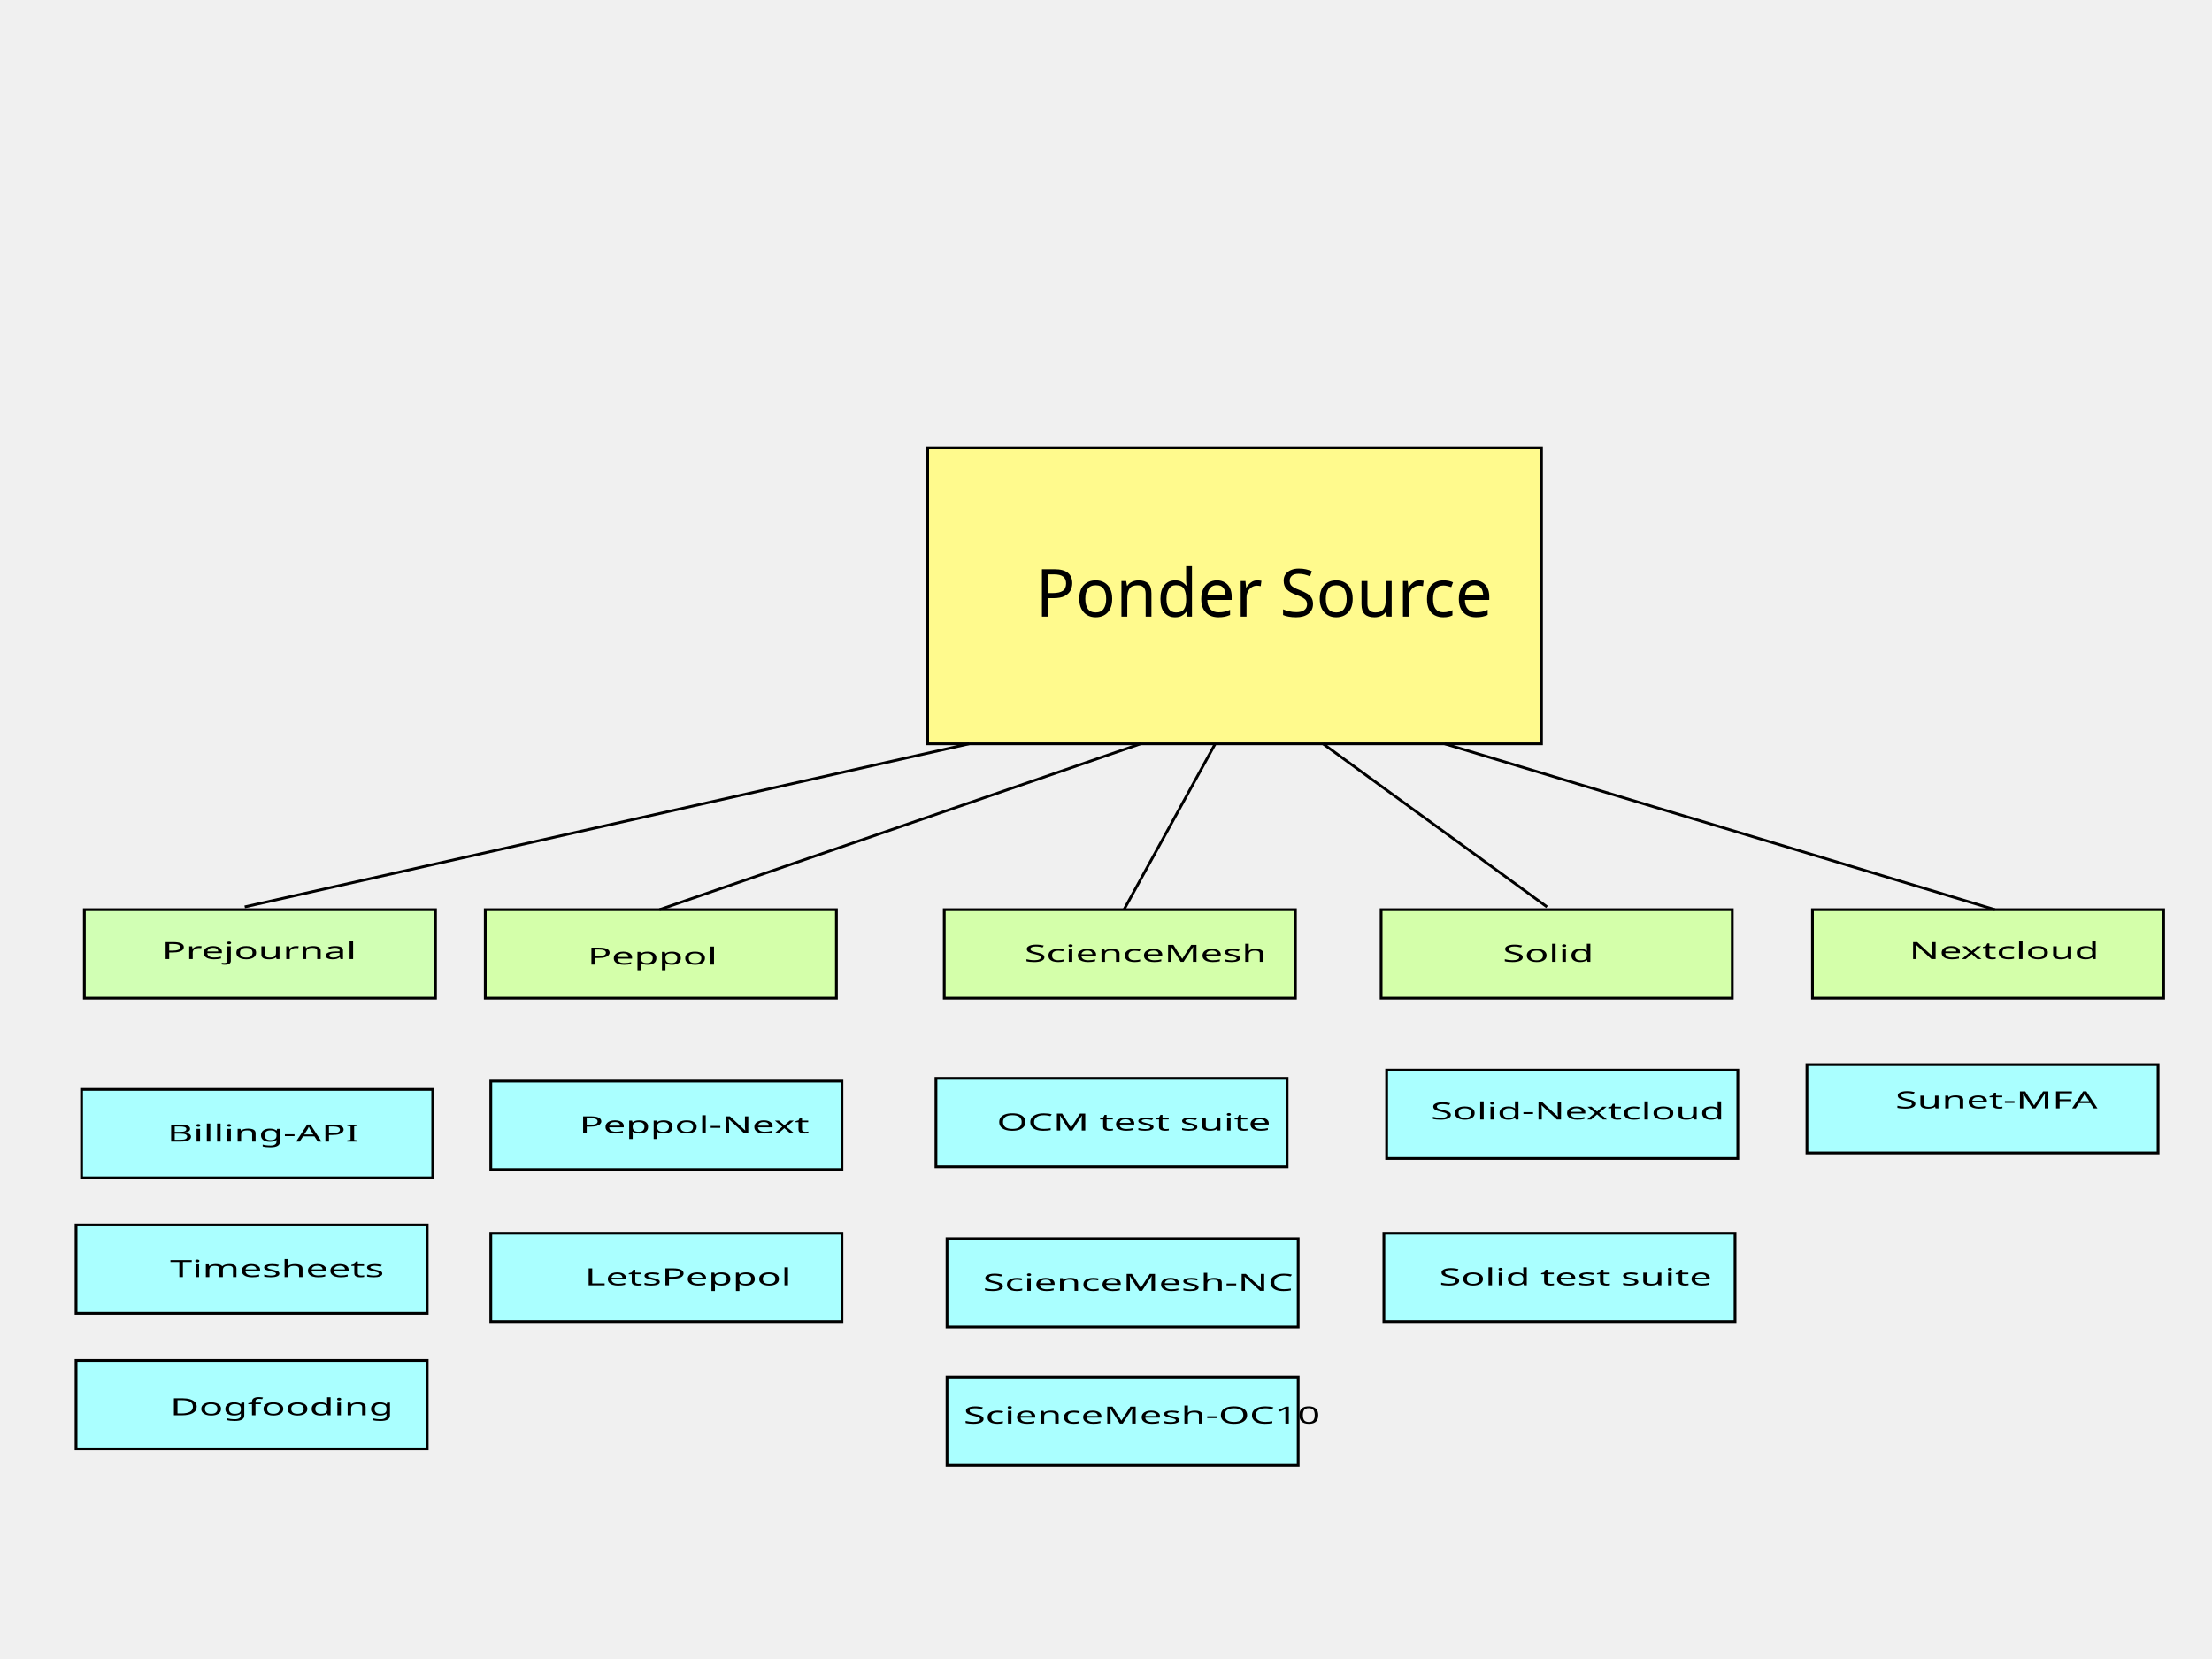
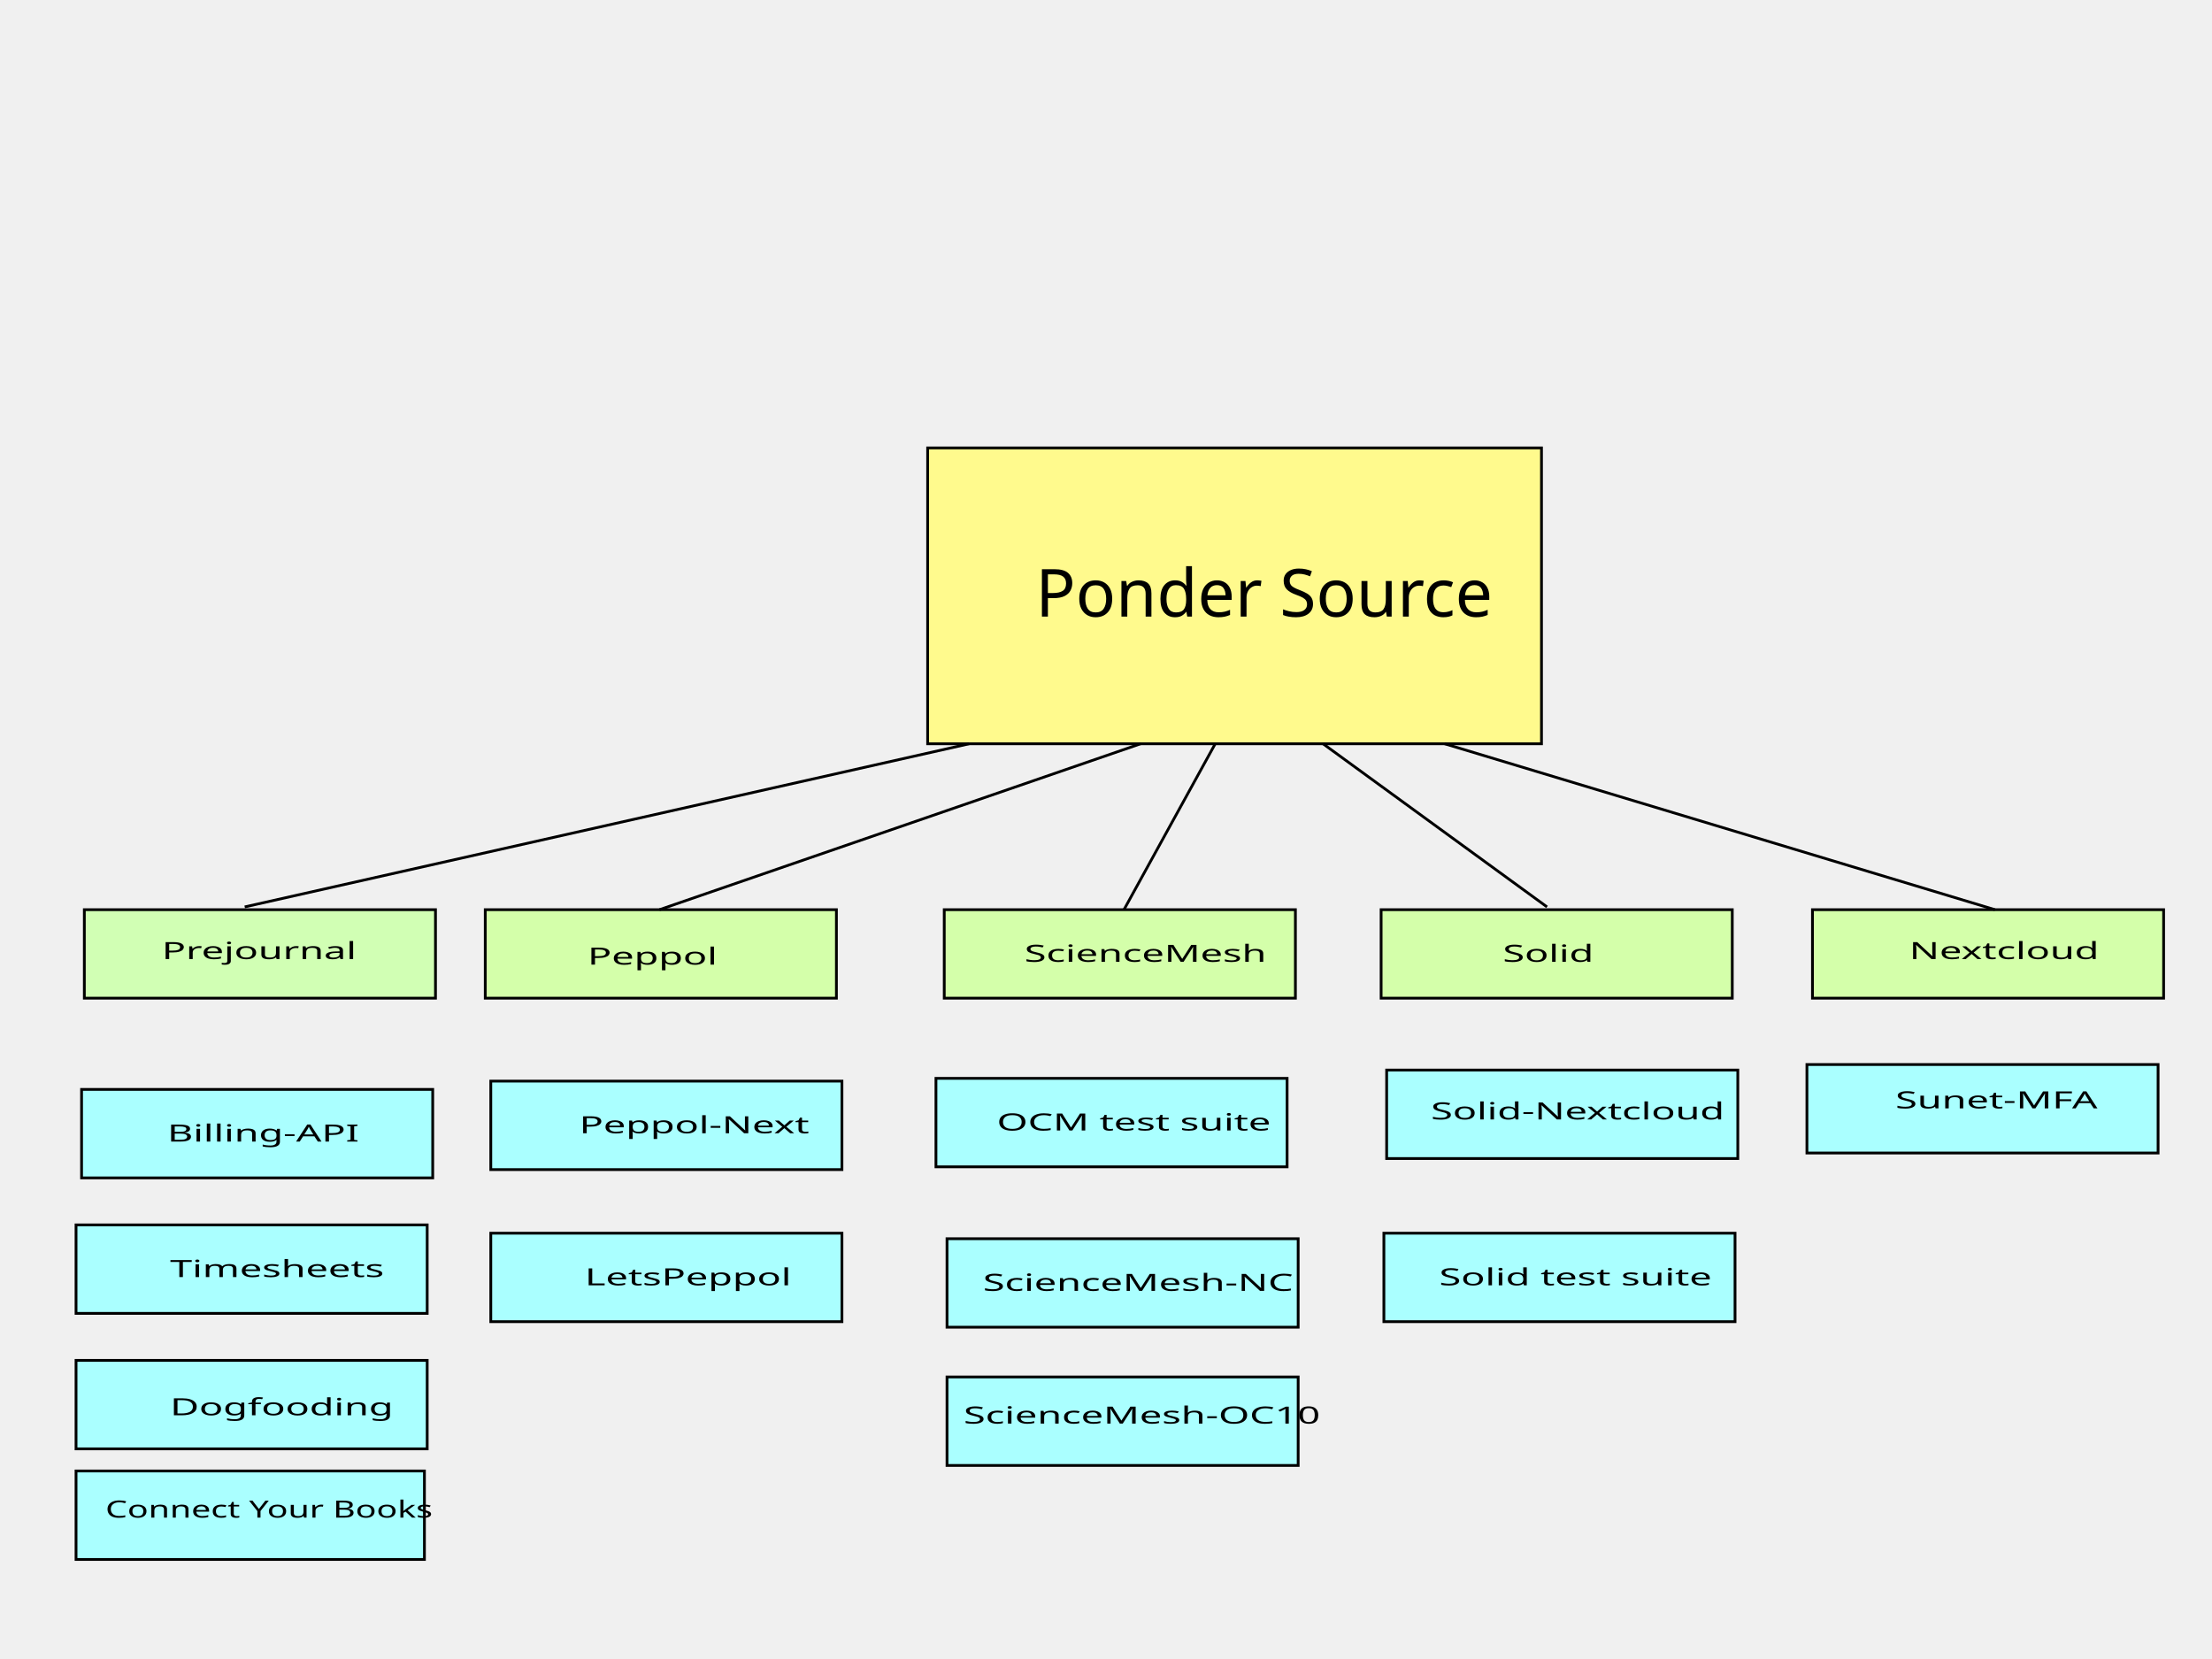
<svg xmlns="http://www.w3.org/2000/svg" width="800" height="600">
  <g>
    <rect stroke="#000" id="svg_46" height="32" width="127" y="329" x="30.5" fill="#D1FFB4" />
    <rect id="svg_1" height="107" width="222" y="162" x="335.5" stroke="#000" fill="#FFFA8D" />
    <path id="svg_2" d="m425.5,207" opacity="NaN" stroke="#000" fill="#fff" />
    <path id="svg_3" d="m374.5,214" opacity="NaN" stroke="#000" fill="#fff" />
    <text xml:space="preserve" text-anchor="start" font-family="Noto Sans JP" font-size="24" id="svg_4" y="223" x="374.5" stroke-width="0" stroke="#000" fill="#000000">Ponder Source</text>
    <path id="svg_6" d="m160.5,208" opacity="NaN" stroke="#000" fill="#fff" />
    <path id="svg_7" d="m109.5,215" opacity="NaN" stroke="#000" fill="#fff" />
    <rect stroke="#000" id="svg_13" height="32" width="127" y="329" x="175.5" fill="#d4ffaa" />
    <path id="svg_14" d="m363.5,334" opacity="NaN" stroke="#000" fill="#fff" />
    <path id="svg_15" d="m312.5,341" opacity="NaN" stroke="#000" fill="#fff" />
    <text transform="matrix(0.599771 0 0 0.357479 125.872 222.314)" stroke="#000" xml:space="preserve" text-anchor="start" font-family="Noto Sans JP" font-size="24" id="svg_16" y="353.987" x="144.435" stroke-width="0" fill="#000000">Peppol</text>
    <rect stroke="#000" id="svg_17" height="32" width="127" y="329" x="499.5" fill="#d4ffaa" />
    <path id="svg_18" d="m605.5,335" opacity="NaN" stroke="#000" fill="#fff" />
    <text transform="matrix(0.599771 0 0 0.357479 376.872 224.314)" stroke="#000" xml:space="preserve" text-anchor="start" font-family="Noto Sans JP" font-size="24" id="svg_19" y="345.595" x="277.819" stroke-width="0" fill="#000000">Solid</text>
    <path id="svg_21" d="m219.5,333" opacity="NaN" stroke="#000" fill="#fff" />
    <text transform="matrix(0.599771 0 0 0.357479 -127.128 221.314)" stroke="#000" xml:space="preserve" text-anchor="start" font-family="Noto Sans JP" font-size="24" id="svg_22" y="351.189" x="309.498" stroke-width="0" fill="#000000">Prejournal</text>
    <rect stroke="#000" id="svg_23" height="32" width="127" y="329" x="655.5" fill="#d4ffaa" />
    <path id="svg_24" d="m741.5,334" opacity="NaN" stroke="#000" fill="#fff" />
    <text style="cursor: move;" transform="matrix(0.599771 0 0 0.357479 503.872 222.314)" stroke="#000" xml:space="preserve" text-anchor="start" font-family="Noto Sans JP" font-size="24" id="svg_25" y="348.392" x="311.165" stroke-width="0" fill="#000000">Nextcloud</text>
    <rect stroke="#000" id="svg_33" height="32" width="127" y="329" x="341.5" fill="#d4ffaa" />
    <text transform="matrix(0.599771 0 0 0.357479 283.872 221.314)" stroke="#000" xml:space="preserve" text-anchor="start" font-family="Noto Sans JP" font-size="24" id="svg_35" y="353.987" x="144.435" stroke-width="0" fill="#000000">ScienceMesh</text>
    <line id="svg_37" y2="329" x2="238.5" y1="269" x1="412.5" stroke="#000" fill="none" />
    <line stroke="#000" id="svg_38" y2="329" x2="406.5" y1="269" x1="439.5" fill="none" />
    <line stroke="#000" id="svg_39" y2="328" x2="559.5" y1="269" x1="478.5" fill="none" />
    <line id="svg_40" y2="329" x2="721.5" y1="269" x1="522.5" stroke="#000" fill="none" />
    <rect stroke="#000" id="svg_47" height="32" width="127" y="394" x="29.5" fill="#aaffff" />
    <rect stroke="#000" id="svg_48" height="32" width="127" y="391" x="177.5" fill="#aaffff" />
    <rect stroke="#000" id="svg_49" height="32" width="127" y="446" x="177.5" fill="#aaffff" />
    <rect stroke="#000" id="svg_50" height="32" width="127" y="443" x="27.5" fill="#aaffff" />
    <rect stroke="#000" id="svg_51" height="32" width="127" y="492" x="27.5" fill="#aaffff" />
    <rect stroke="#000" id="svg_52" height="32" width="127" y="390" x="338.5" fill="#aaffff" />
    <rect stroke="#000" id="svg_53" height="32" width="127" y="448" x="342.5" fill="#aaffff" />
    <rect stroke="#000" id="svg_54" height="32" width="127" y="498" x="342.5" fill="#aaffff" />
    <rect stroke="#000" id="svg_55" height="32" width="127" y="387" x="501.5" fill="#aaffff" />
    <rect stroke="#000" id="svg_56" height="32" width="127" y="446" x="500.5" fill="#aaffff" />
    <text style="cursor: move;" transform="matrix(0.599771 0 0 0.357479 -126.128 288.314)" stroke="#000" xml:space="preserve" text-anchor="start" font-family="Noto Sans JP" font-size="24" id="svg_57" y="348.392" x="311.165" stroke-width="0" fill="#000000">Billing-API</text>
    <text style="cursor: move;" transform="matrix(0.599771 0 0 0.357479 -125.128 337.314)" stroke="#000" xml:space="preserve" text-anchor="start" font-family="Noto Sans JP" font-size="24" id="svg_58" y="348.392" x="311.165" stroke-width="0" fill="#000000">Timesheets</text>
-     <text style="cursor: move;" transform="matrix(0.599771 0 0 0.357479 -125.128 387.314)" stroke="#000" xml:space="preserve" text-anchor="start" font-family="Noto Sans JP" font-size="24" id="svg_59" y="348.392" x="311.165" stroke-width="0" fill="#000000">Dogfooding</text>
+     <text transform="matrix(0.599771 0 0 0.357479 -125.128 387.314)" stroke="#000" xml:space="preserve" text-anchor="start" font-family="Noto Sans JP" font-size="24" id="svg_59" y="348.392" x="311.165" stroke-width="0" fill="#000000">Dogfooding</text>
    <text style="cursor: move;" transform="matrix(0.599771 0 0 0.357479 22.872 285.314)" stroke="#000" xml:space="preserve" text-anchor="start" font-family="Noto Sans JP" font-size="24" id="svg_60" y="348.392" x="311.165" stroke-width="0" fill="#000000">Peppol-Next</text>
    <text style="cursor: move;" transform="matrix(0.599771 0 0 0.357479 24.872 340.314)" stroke="#000" xml:space="preserve" text-anchor="start" font-family="Noto Sans JP" font-size="24" id="svg_61" y="348.392" x="311.165" stroke-width="0" fill="#000000">LetsPeppol</text>
    <text transform="matrix(0.599771 0 0 0.357479 161.872 390.314)" stroke="#000" xml:space="preserve" text-anchor="start" font-family="Noto Sans JP" font-size="24" id="svg_62" y="348.392" x="311.165" stroke-width="0" fill="#000000">ScienceMesh-OC10</text>
    <text transform="matrix(0.599771 0 0 0.357479 173.872 284.314)" stroke="#000" xml:space="preserve" text-anchor="start" font-family="Noto Sans JP" font-size="24" id="svg_63" y="348.392" x="311.165" stroke-width="0" fill="#000000">OCM test suite</text>
    <text transform="matrix(0.599771 0 0 0.357479 168.872 342.314)" stroke="#000" xml:space="preserve" text-anchor="start" font-family="Noto Sans JP" font-size="24" id="svg_64" y="348.392" x="311.165" stroke-width="0" fill="#000000">ScienceMesh-NC</text>
    <text transform="matrix(0.599771 0 0 0.357479 331.872 279.314)" stroke="#000" xml:space="preserve" text-anchor="start" font-family="Noto Sans JP" font-size="24" id="svg_65" y="351.189" x="309.498" stroke-width="0" fill="#000000">Solid-Nextcloud</text>
    <text transform="matrix(0.599771 0 0 0.357479 334.872 339.314)" stroke="#000" xml:space="preserve" text-anchor="start" font-family="Noto Sans JP" font-size="24" id="svg_66" y="351.189" x="309.498" stroke-width="0" fill="#000000">Solid test suite</text>
    <rect stroke="#000" id="svg_67" height="32" width="127" y="385" x="653.5" fill="#aaffff" />
    <text transform="matrix(0.599771 0 0 0.357479 498.872 276.314)" stroke="#000" xml:space="preserve" text-anchor="start" font-family="Noto Sans JP" font-size="24" id="svg_68" y="348.392" x="311.165" stroke-width="0" fill="#000000">Sunet-MFA</text>
    <line stroke="#000000" id="svg_69" y2="328" x2="88.5" y1="269" x1="350.5" fill="none" />
+     <rect stroke="#000" id="svg_70" height="32" width="126" y="532" x="27.5" fill="#aaffff" />
+     <text transform="matrix(0.523333 0 0 0.357479 -124.725 424.314)" stroke="#000" xml:space="preserve" text-anchor="start" font-family="Noto Sans JP" font-size="24" id="svg_71" y="348.392" x="311.165" stroke-width="0" fill="#000000">Connect Your Books</text>
  </g>
</svg>
